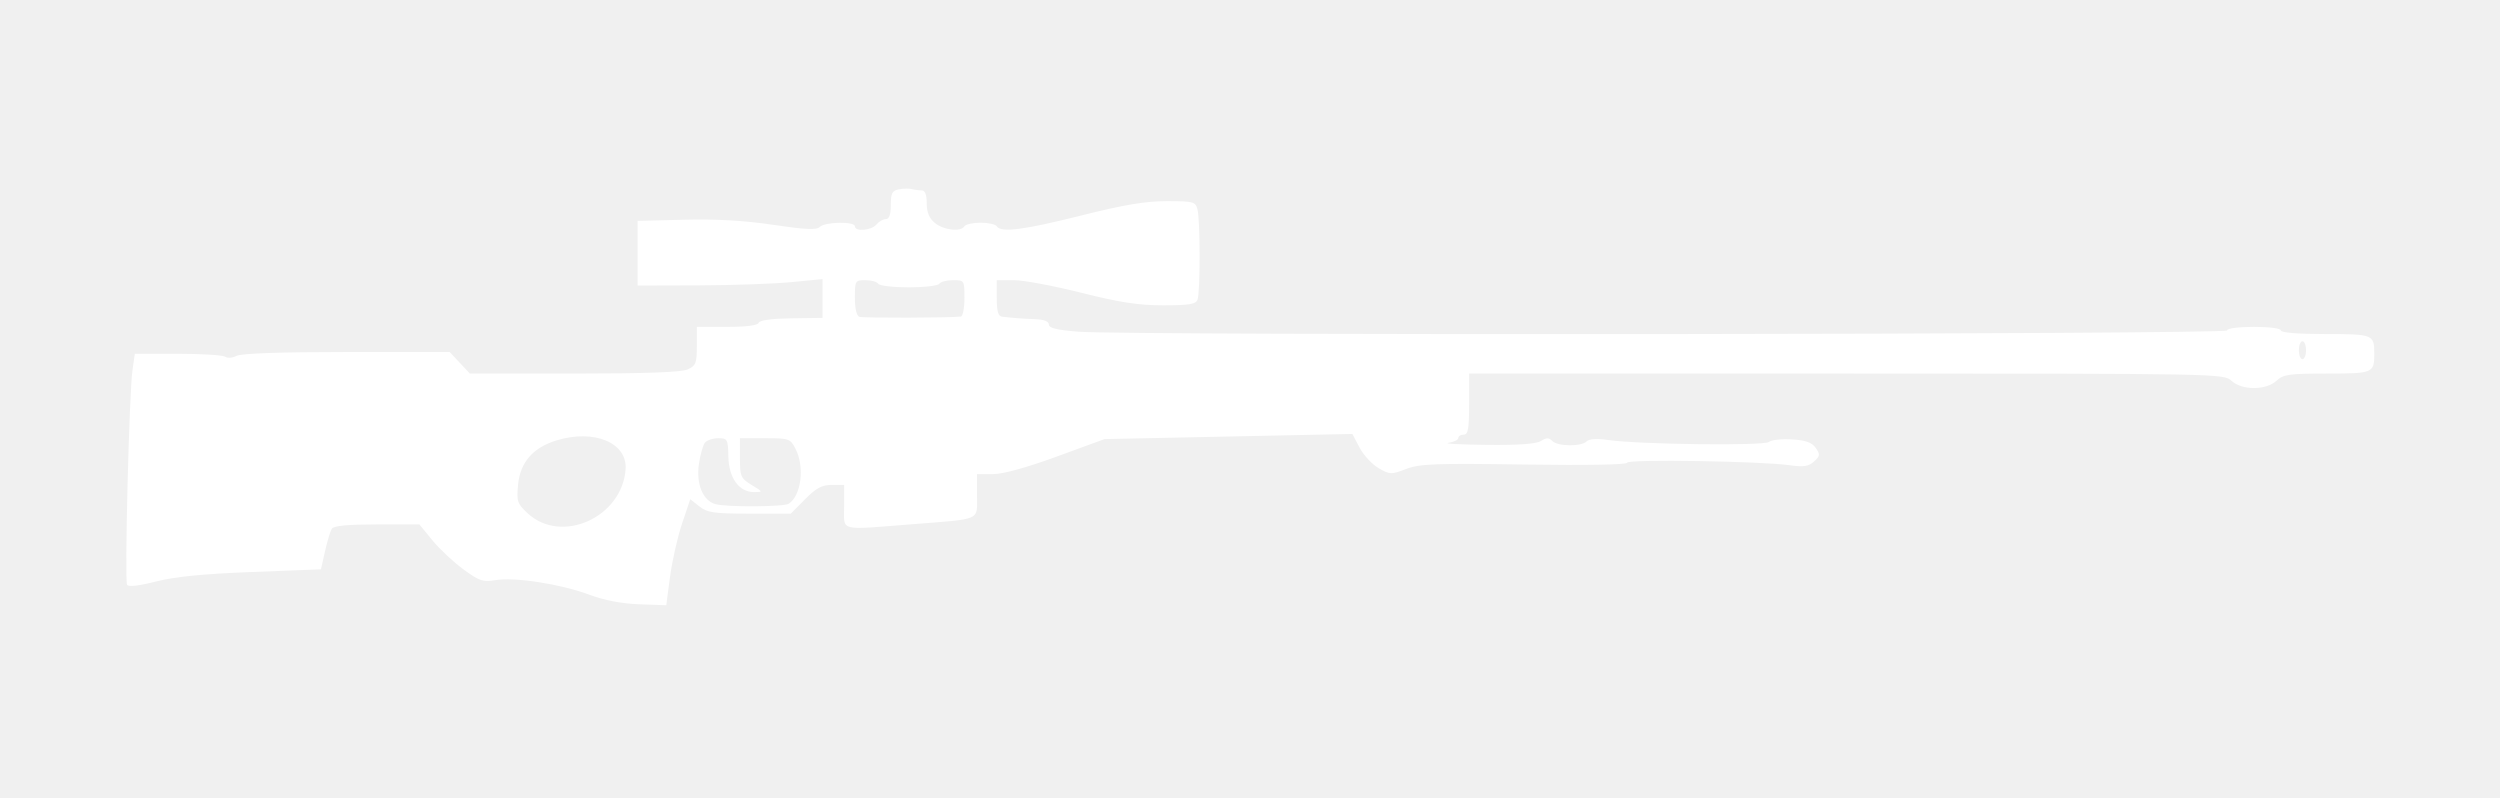
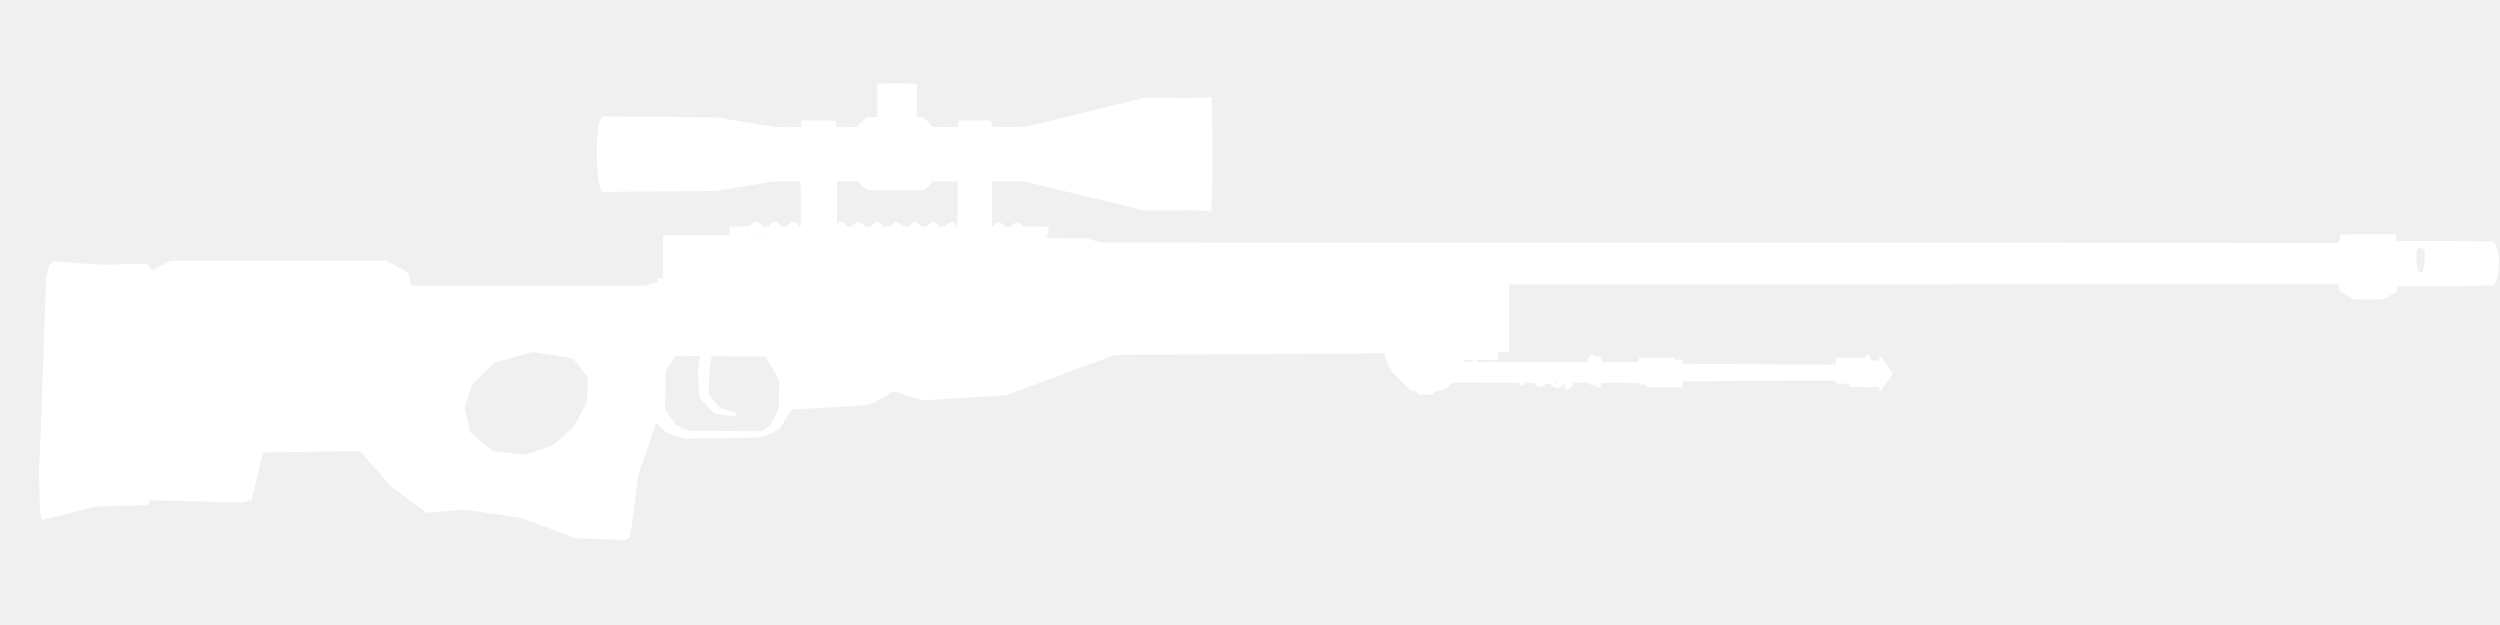
- <svg xmlns="http://www.w3.org/2000/svg" viewBox="0 0 696 222" version="1.1" fill="white">
-   <path d="M 250.250 52.710 C 248.371 53.068, 248 53.787, 248 57.070 C 248 59.741, 247.559 61, 246.622 61 C 245.865 61, 244.685 61.675, 244 62.500 C 242.610 64.174, 238 64.559, 238 63 C 238 61.598, 229.653 61.747, 228.226 63.174 C 227.327 64.073, 224.291 63.937, 215.276 62.593 C 207.272 61.400, 199.336 60.944, 190.500 61.169 L 177.500 61.500 177.500 70.500 L 177.500 79.500 194.500 79.449 C 203.850 79.420, 215.438 79.016, 220.250 78.550 L 229 77.703 228.999 83.101 L 228.997 88.500 220.292 88.620 C 214.807 88.695, 211.447 89.158, 211.210 89.870 C 210.970 90.591, 207.785 91, 202.417 91 L 194 91 194 96.339 C 194 101.091, 193.719 101.807, 191.453 102.839 C 189.707 103.635, 179.771 104, 159.854 104 L 130.802 104 128 101 L 125.198 98 96.533 98 C 78.096 98, 67.156 98.382, 65.870 99.069 C 64.771 99.658, 63.338 99.767, 62.686 99.313 C 62.034 98.860, 56.107 98.491, 49.516 98.494 L 37.533 98.500 36.888 103 C 35.964 109.451, 34.649 161.624, 35.381 162.807 C 35.768 163.434, 38.720 163.099, 43.426 161.893 C 48.665 160.551, 56.538 159.770, 70.106 159.245 L 89.353 158.500 90.485 153.464 C 91.108 150.695, 91.955 147.882, 92.368 147.214 C 92.888 146.373, 96.746 146, 104.939 146 L 116.759 146 120.372 150.410 C 122.360 152.835, 126.240 156.474, 128.996 158.497 C 133.433 161.754, 134.456 162.099, 137.942 161.510 C 143.278 160.608, 156.079 162.590, 164 165.544 C 168.268 167.136, 173.073 168.059, 177.994 168.234 L 185.489 168.500 186.553 160.500 C 187.138 156.100, 188.641 149.459, 189.892 145.743 L 192.168 138.987 194.719 140.993 C 196.935 142.737, 198.771 143, 208.713 143 L 220.157 143 224.117 139 C 227.219 135.866, 228.827 135, 231.539 135 L 235 135 235 141 C 235 148.055, 233.180 147.581, 254 145.944 C 273.436 144.416, 272 145.051, 272 137.981 L 272 132 276.414 132 C 279.207 132, 285.728 130.208, 294.168 127.121 L 307.508 122.243 342.004 121.528 L 376.500 120.813 378.500 124.612 C 379.600 126.702, 381.983 129.273, 383.795 130.325 C 386.934 132.146, 387.298 132.158, 391.453 130.571 C 395.260 129.117, 399.462 128.958, 424.408 129.325 C 441.673 129.579, 453 129.377, 453 128.816 C 453 127.796, 490.256 128.380, 498.305 129.526 C 502.128 130.070, 503.501 129.856, 505.023 128.479 C 506.725 126.939, 506.778 126.521, 505.503 124.701 C 504.440 123.183, 502.734 122.571, 498.887 122.328 C 496.036 122.149, 493.139 122.470, 492.449 123.042 C 491.088 124.172, 456.260 123.741, 447.658 122.489 C 444.539 122.035, 442.422 122.178, 441.708 122.892 C 440.217 124.383, 433.703 124.303, 432.175 122.775 C 431.208 121.808, 430.536 121.808, 428.989 122.775 C 427.662 123.604, 422.735 123.952, 413.764 123.850 C 406.469 123.768, 401.738 123.513, 403.250 123.284 C 404.762 123.055, 406 122.447, 406 121.934 C 406 121.420, 406.675 121, 407.500 121 C 408.716 121, 409 119.389, 409 112.500 L 409 104 514.042 104 C 617.701 104, 619.112 104.026, 621.230 106 C 624.139 108.710, 630.861 108.710, 633.770 106 C 635.668 104.232, 637.299 104, 647.851 104 C 660.660 104, 661 103.858, 661 98.500 C 661 93.121, 660.702 93, 647.393 93 C 639.798 93, 635 92.613, 635 92 C 635 91.422, 631.833 91, 627.500 91 C 623.167 91, 620 91.422, 620 92 C 620 93.118, 314.414 93.448, 300.250 92.346 C 294.302 91.883, 292 91.326, 292 90.352 C 292 89.482, 290.664 88.950, 288.250 88.858 C 284.669 88.723, 282.297 88.547, 279 88.171 C 277.889 88.044, 277.500 86.702, 277.500 83 L 277.500 78 282.301 78 C 284.941 78, 293.356 79.575, 301 81.500 C 311.734 84.203, 316.935 85, 323.842 85 C 331.075 85, 332.902 84.697, 333.393 83.418 C 334.177 81.375, 334.158 61.193, 333.370 58.250 C 332.809 56.157, 332.215 56, 324.838 56 C 318.907 56, 312.903 57.007, 301 60 C 284.967 64.031, 278.637 64.839, 277.500 63 C 277.160 62.450, 275.135 62, 273 62 C 270.865 62, 268.840 62.450, 268.500 63 C 267.493 64.629, 262.673 64.078, 260.250 62.056 C 258.683 60.749, 258 59.090, 258 56.590 C 258 54.158, 257.543 53, 256.582 53 C 255.802 53, 254.564 52.838, 253.832 52.640 C 253.099 52.443, 251.488 52.474, 250.250 52.710 M 238 82.893 C 238 85.918, 238.477 87.946, 239.250 88.204 C 240.318 88.562, 264.619 88.496, 267.500 88.128 C 268.050 88.058, 268.500 85.750, 268.500 83 C 268.500 78.045, 268.472 78, 265.309 78 C 263.554 78, 261.840 78.450, 261.500 79 C 261.160 79.550, 257.335 80, 253 80 C 248.665 80, 244.840 79.550, 244.500 79 C 244.160 78.450, 242.559 78, 240.941 78 C 238.087 78, 238 78.145, 238 82.893 M 640 97.500 C 640 98.875, 640.450 100, 641 100 C 641.550 100, 642 98.875, 642 97.500 C 642 96.125, 641.550 95, 641 95 C 640.450 95, 640 96.125, 640 97.500 M 154.930 122.612 C 148.368 124.626, 144.831 128.700, 144.232 134.935 C 143.788 139.561, 143.998 140.195, 146.856 142.865 C 156.275 151.665, 173.261 144.039, 174.166 130.605 C 174.661 123.248, 165.398 119.398, 154.930 122.612 M 196.249 123.250 C 195.701 123.938, 194.947 126.613, 194.573 129.197 C 193.766 134.772, 195.696 139.418, 199.210 140.359 C 202.423 141.220, 218.270 141.123, 219.600 140.235 C 223.090 137.905, 224.064 129.959, 221.474 124.950 C 220.006 122.111, 219.686 122, 212.974 122 L 206 122 206 127.515 C 206 132.663, 206.216 133.161, 209.250 135.011 C 212.457 136.966, 212.466 136.993, 209.924 136.996 C 205.744 137.002, 202.912 133.093, 202.776 127.128 C 202.665 122.249, 202.527 122, 199.952 122 C 198.463 122, 196.797 122.563, 196.249 123.250" stroke="none" fill-rule="evenodd" />
+ <svg xmlns="http://www.w3.org/2000/svg" width="320" height="80" viewBox="0 0 320 80" fill="none">
+   <path d="M112.3 10.714C113.291 10.71 114.281 10.639 115.271 10.679C115.839 10.689 116.405 10.701 116.973 10.712C117.111 10.705 117.236 10.769 117.36 10.827C117.354 12.204 117.348 13.582 117.362 14.96C117.679 15.11 118.147 14.891 118.397 15.216C118.708 15.558 119.14 15.81 119.317 16.257C120.411 16.255 121.505 16.272 122.599 16.248C122.61 15.973 122.631 15.7 122.644 15.425C123.688 15.4 124.732 15.421 125.776 15.415C126.151 15.426 126.547 15.354 126.896 15.53C126.926 15.764 126.94 16.001 126.939 16.238C128.357 16.277 129.778 16.257 131.196 16.248C133.65 15.683 136.091 15.055 138.54 14.466C140.964 13.872 143.389 13.278 145.813 12.685C146.078 12.622 146.342 12.529 146.619 12.534C148.265 12.537 149.911 12.54 151.557 12.543C152.39 12.526 153.228 12.597 154.057 12.482C154.391 12.444 154.728 12.402 155.065 12.38C155.203 14.958 155.165 17.54 155.179 20.12C155.158 22.446 155.212 24.774 155.055 27.096C154.482 27.037 153.911 26.951 153.337 26.922C151.206 26.924 149.076 26.928 146.945 26.934C146.277 26.983 145.65 26.712 145.006 26.588C140.416 25.474 135.826 24.363 131.236 23.25C130.927 23.196 130.613 23.229 130.302 23.223C129.199 23.217 128.094 23.23 126.991 23.215C126.947 24.202 127.002 25.191 126.998 26.18C127.01 27.122 126.953 28.066 126.994 29.01C127.263 28.815 127.499 28.572 127.787 28.402C128.152 28.449 128.384 28.8 128.682 28.993C128.895 28.995 129.111 29.009 129.325 28.99C129.659 28.87 129.863 28.467 130.214 28.407C130.528 28.528 130.755 28.809 131.033 28.998C132.094 29.001 133.155 28.987 134.216 29.005C134.216 29.367 134.21 29.728 134.205 30.09C132.473 30.096 130.74 30.093 129.009 30.099C130.66 30.129 132.313 30.087 133.965 30.121C133.974 30.242 133.99 30.369 134.003 30.492C135.381 30.497 136.761 30.493 138.139 30.495C138.597 30.503 139.073 30.436 139.509 30.623C140.151 30.784 140.772 31.112 141.452 31.044C194.087 31.059 246.722 31.091 299.356 31.105C299.449 30.743 299.553 30.382 299.636 30.017C301.954 29.97 304.274 30.006 306.593 29.998C306.669 30.279 306.749 30.561 306.826 30.845C309.212 30.852 311.597 30.845 313.982 30.848C315.626 30.866 317.27 30.898 318.914 30.916C319.085 30.909 319.229 31.031 319.346 31.149C319.847 32.104 319.904 33.215 319.847 34.273C319.766 34.831 319.768 35.413 319.52 35.932C319.439 36.222 319.251 36.553 318.909 36.55C316.728 36.576 314.546 36.633 312.364 36.622C310.523 36.62 308.683 36.626 306.843 36.619C306.809 36.866 306.777 37.114 306.744 37.362C306.303 37.596 305.872 37.844 305.438 38.087C305.225 38.2 305.018 38.365 304.766 38.335C303.633 38.318 302.498 38.366 301.368 38.293C301.199 38.289 301.06 38.187 300.924 38.112C300.448 37.834 299.961 37.578 299.49 37.296C299.459 36.986 299.423 36.678 299.387 36.37C263.978 36.383 228.57 36.396 193.161 36.414C193.161 39.284 193.161 42.155 193.161 45.026C192.663 45.027 192.164 45.049 191.667 45.034C191.808 45.366 191.746 45.733 191.72 46.082C190.741 46.085 189.763 46.076 188.786 46.086C189.003 46.175 189.213 46.293 189.442 46.36C189.957 46.361 190.488 46.415 190.988 46.251C191.081 46.318 191.184 46.382 191.312 46.365C195.288 46.362 199.263 46.364 203.24 46.364C203.211 46.002 203.395 45.686 203.584 45.394C203.777 45.401 203.973 45.402 204.17 45.403C204.172 45.509 204.175 45.616 204.18 45.725C204.332 45.527 204.615 45.644 204.831 45.614C204.938 45.862 205.037 46.113 205.142 46.364C206.642 46.362 208.142 46.361 209.641 46.364C209.71 46.177 209.776 45.99 209.837 45.801C211.34 45.783 212.845 45.793 214.349 45.789C214.353 45.855 214.362 45.988 214.367 46.054C214.696 46.055 215.027 46.048 215.358 46.07C215.363 46.235 215.37 46.402 215.381 46.57C221.904 46.604 228.426 46.644 234.949 46.67C234.98 46.386 235.018 46.103 235.053 45.821C236.302 45.796 237.551 45.822 238.8 45.803C238.858 45.618 238.917 45.433 238.983 45.25C239.232 45.52 239.381 45.868 239.633 46.136C239.915 46.17 240.202 46.151 240.488 46.134C240.536 45.939 240.587 45.744 240.646 45.552C241.24 46.276 241.749 47.072 242.298 47.832C241.747 48.588 241.21 49.354 240.66 50.112C240.604 49.92 240.557 49.729 240.512 49.538C240.056 49.519 239.601 49.534 239.148 49.526C239.091 49.586 239.038 49.649 238.989 49.713C238.972 49.667 238.94 49.576 238.924 49.53C238.214 49.525 237.506 49.527 236.797 49.525C236.754 49.385 236.71 49.246 236.668 49.11C236.13 49.12 235.592 49.116 235.056 49.117C235.037 48.98 235.02 48.845 235.01 48.713C228.474 48.731 221.938 48.764 215.402 48.794C215.383 49.054 215.367 49.316 215.352 49.578C213.81 49.573 212.269 49.577 210.727 49.568C210.701 49.459 210.679 49.351 210.66 49.246C210.395 49.242 210.13 49.243 209.868 49.256C209.831 49.168 209.798 49.081 209.768 48.996C208.182 48.991 206.597 48.988 205.01 48.992C204.953 49.186 204.893 49.38 204.832 49.574C204.627 49.57 204.425 49.569 204.225 49.569C204.213 49.422 204.208 49.279 204.209 49.135C204.148 49.425 203.763 49.259 203.554 49.282C203.532 49.183 203.515 49.086 203.499 48.991C202.818 48.992 202.137 48.971 201.457 48.999C201.344 49.218 201.248 49.447 201.118 49.656C200.902 49.779 200.643 49.794 200.407 49.85C200.344 49.617 200.277 49.386 200.211 49.156C199.933 49.333 199.682 49.547 199.409 49.729C199.068 49.605 198.69 49.523 198.479 49.201C198.209 49.218 197.907 48.949 197.701 49.224C197.474 49.463 197.145 49.507 196.835 49.536C196.597 49.34 196.444 48.891 196.075 48.999C195.86 49.033 195.647 48.959 195.437 48.988C195.225 49.076 195.055 49.242 194.864 49.367C194.69 49.244 194.519 49.118 194.357 48.984C191.62 48.978 188.883 48.979 186.146 48.973C185.618 48.896 185.532 49.622 185.086 49.747C184.656 49.868 184.223 49.979 183.797 50.105C183.559 50.163 183.449 50.42 183.232 50.508C182.722 50.535 182.21 50.525 181.7 50.53C181.549 50.401 181.404 50.264 181.245 50.149C181.041 50.002 180.743 50.117 180.553 49.953C179.869 49.291 179.196 48.617 178.521 47.945C178.332 47.752 178.107 47.581 177.999 47.327C177.791 46.887 177.586 46.448 177.373 46.011C177.237 45.77 177.274 45.484 177.26 45.219C165.944 45.313 154.627 45.346 143.311 45.422C143.069 45.428 142.818 45.392 142.589 45.482C138.241 47.094 133.891 48.699 129.542 50.307C129.229 50.407 128.934 50.576 128.602 50.601C126.044 50.755 123.485 50.913 120.927 51.068C119.931 51.117 118.934 51.214 117.938 51.232C116.749 50.865 115.578 50.435 114.39 50.065C113.761 50.453 113.121 50.823 112.488 51.203C112.235 51.338 112.008 51.544 111.714 51.575C111.419 51.603 111.222 51.901 110.913 51.873C107.92 52.015 104.935 52.293 101.94 52.374C101.62 52.347 101.286 52.492 101.121 52.773C100.698 53.451 100.269 54.125 99.847 54.803C99.743 54.982 99.528 55.033 99.359 55.123C98.728 55.406 98.126 55.756 97.469 55.973C97.105 56.054 96.727 55.999 96.358 56.023C93.64 56.063 90.921 56.103 88.203 56.144C87.903 56.142 87.592 56.188 87.307 56.077C86.672 55.851 86.016 55.681 85.389 55.436C84.901 55.037 84.499 54.517 83.998 54.148C83.839 54.41 83.791 54.739 83.672 55.026C83.078 56.754 82.492 58.486 81.897 60.213C81.678 60.748 81.672 61.334 81.578 61.898C81.266 64.203 80.951 66.508 80.64 68.812C80.361 68.915 80.106 69.126 79.797 69.119C77.829 69.043 75.86 68.966 73.89 68.896C73.608 68.895 73.356 68.755 73.097 68.666C70.963 67.876 68.837 67.068 66.7 66.289C64.582 65.955 62.454 65.676 60.333 65.364C59.953 65.321 59.578 65.216 59.195 65.245C57.683 65.381 56.172 65.519 54.66 65.649C53.303 64.655 51.94 63.672 50.58 62.682C50.365 62.522 50.13 62.384 49.955 62.179C48.672 60.697 47.371 59.232 46.092 57.745C41.942 57.784 37.791 57.869 33.641 57.922C33.154 59.948 32.685 61.98 32.202 64.008C31.56 64.137 30.93 64.416 30.263 64.327C26.572 64.229 22.883 64.112 19.192 64.029C19.127 64.219 19.056 64.41 18.976 64.596C18.517 64.699 18.045 64.663 17.578 64.688C15.809 64.745 14.039 64.769 12.272 64.848C9.986 65.406 7.713 66.015 5.426 66.569C5.297 66.204 5.102 65.849 5.128 65.451C5.103 63.353 4.917 61.255 5.043 59.159C5.384 51.616 5.563 44.067 5.87 36.523C5.888 36.064 5.869 35.597 6.008 35.153C6.121 34.746 6.174 34.319 6.32 33.923C6.495 33.762 6.658 33.534 6.888 33.467C8.969 33.59 11.047 33.766 13.128 33.887C15.023 33.843 16.917 33.807 18.81 33.75C18.973 33.903 19.157 34.043 19.285 34.23C19.337 34.367 19.351 34.516 19.384 34.661C20.064 34.301 20.752 33.956 21.435 33.6C21.644 33.493 21.853 33.347 22.101 33.367C30.988 33.366 39.873 33.367 48.759 33.367C49.029 33.377 49.324 33.312 49.569 33.459C50.446 33.935 51.341 34.38 52.214 34.862C52.406 35.422 52.483 36.021 52.639 36.595C62.016 36.595 71.393 36.597 80.77 36.575C81.432 36.566 82.095 36.589 82.757 36.563C83.218 36.389 83.666 36.173 84.145 36.04C84.145 35.911 84.147 35.783 84.15 35.658C84.591 35.618 85.036 35.638 85.478 35.597C85.268 35.575 85.057 35.569 84.847 35.563C84.849 33.744 84.871 31.925 84.896 30.106C88.475 30.101 92.054 30.114 95.633 30.11C96.492 30.099 97.355 30.17 98.214 30.104C97.49 30.023 96.761 30.127 96.036 30.097C95.165 30.092 94.294 30.101 93.422 30.087C93.409 29.724 93.397 29.362 93.384 29C94.214 28.986 95.047 29.013 95.877 28.988C96.171 28.836 96.38 28.559 96.674 28.409C97.077 28.314 97.342 28.668 97.629 28.878C97.795 29.046 98.055 29.014 98.269 28.977C98.529 28.799 98.764 28.586 99.017 28.397C99.487 28.327 99.755 28.763 100.113 28.976C100.326 29.013 100.591 29.048 100.761 28.879C100.96 28.717 101.161 28.557 101.363 28.397C101.846 28.34 102.13 28.79 102.496 29.019C102.487 27.084 102.501 25.148 102.489 23.213C101.317 23.226 100.143 23.194 98.972 23.228C96.618 23.615 94.266 24.014 91.914 24.408C91.674 24.446 91.43 24.441 91.189 24.443C86.504 24.479 81.818 24.531 77.133 24.561C76.99 24.269 76.762 24.009 76.721 23.678C76.608 22.872 76.431 22.071 76.44 21.253C76.365 20.15 76.37 19.045 76.443 17.941C76.433 17.177 76.611 16.431 76.719 15.679C76.753 15.371 76.986 15.144 77.147 14.897C81.802 14.945 86.457 14.983 91.111 15.021C91.793 14.987 92.457 15.161 93.126 15.258C95.148 15.587 97.169 15.927 99.193 16.251C100.298 16.278 101.407 16.264 102.514 16.255C102.539 15.976 102.572 15.697 102.601 15.418C103.836 15.408 105.072 15.42 106.307 15.412C106.552 15.401 106.789 15.477 107.022 15.543C107.057 15.781 107.082 16.021 107.099 16.261C107.993 16.258 108.888 16.273 109.78 16.254C109.837 15.85 110.225 15.678 110.498 15.432C110.676 15.294 110.834 15.125 111.035 15.017C111.452 14.975 111.874 14.988 112.295 14.964C112.299 13.547 112.288 12.13 112.3 10.714ZM107.14 23.216C107.128 25.043 107.138 26.871 107.134 28.698C107.262 28.604 107.388 28.505 107.51 28.401C107.967 28.348 108.239 28.774 108.583 28.997C108.711 28.996 108.84 28.996 108.972 28.997C109.219 28.801 109.47 28.609 109.71 28.402C110.16 28.35 110.429 28.773 110.767 28.995C110.976 28.997 111.184 28.997 111.394 28.998C111.641 28.801 111.893 28.609 112.132 28.402C112.502 28.349 112.738 28.668 113.005 28.865C113.217 29.076 113.546 28.991 113.816 28.987C114.113 28.836 114.319 28.549 114.62 28.406C115.125 28.352 115.332 29.049 115.835 29.001C116.016 28.99 116.231 29.043 116.38 28.908C116.607 28.748 116.795 28.529 117.046 28.405C117.452 28.394 117.693 28.802 118.016 28.997C118.219 28.987 118.436 29.029 118.635 28.97C118.896 28.792 119.128 28.574 119.382 28.386C119.794 28.413 120.016 28.814 120.361 28.987C120.607 28.996 120.909 29.067 121.105 28.868C121.313 28.717 121.487 28.512 121.724 28.404C122.08 28.405 122.291 28.763 122.579 28.929C122.563 27.03 122.56 25.131 122.585 23.232C121.479 23.204 120.373 23.228 119.266 23.218C119.234 23.493 119.001 23.651 118.82 23.83C118.652 23.99 118.488 24.15 118.323 24.313C116.392 24.399 114.457 24.362 112.524 24.354C111.992 24.327 111.453 24.381 110.928 24.299C110.535 23.969 110.124 23.637 109.818 23.221C108.925 23.209 108.032 23.218 107.14 23.216ZM309.503 31.803C309.412 32.023 309.251 32.238 309.285 32.489C309.326 32.917 309.352 33.347 309.348 33.779C309.341 34.154 309.498 34.503 309.583 34.864C309.75 34.895 309.923 34.883 310.092 34.842C310.181 34.492 310.325 34.149 310.319 33.782C310.315 33.346 310.34 32.911 310.387 32.478C310.412 32.239 310.275 32.029 310.201 31.815C309.968 31.761 309.733 31.76 309.503 31.803ZM64.992 45.964C64.391 46.146 63.772 46.279 63.182 46.491C62.328 47.306 61.511 48.164 60.664 48.99C60.558 49.097 60.433 49.202 60.391 49.354C60.105 50.229 59.816 51.103 59.532 51.978C59.48 52.098 59.511 52.226 59.536 52.352C59.745 53.327 59.941 54.304 60.147 55.28C61.099 56.079 62.037 56.9 63.003 57.681C63.506 57.783 64.021 57.815 64.529 57.893C65.441 57.996 66.349 58.149 67.263 58.225C68.384 57.834 69.49 57.397 70.607 56.994C70.947 56.885 71.174 56.594 71.448 56.382C72.08 55.828 72.743 55.306 73.357 54.732C73.776 54.016 74.156 53.276 74.562 52.552C74.731 52.214 74.949 51.899 75.093 51.55C75.172 50.478 75.21 49.402 75.262 48.328C74.606 47.504 73.958 46.674 73.303 45.849C72.02 45.65 70.738 45.455 69.456 45.258C69.022 45.207 68.595 45.093 68.16 45.082C67.1 45.36 66.049 45.674 64.992 45.964ZM86.498 45.548C86.079 46.209 85.621 46.847 85.22 47.519C85.169 48.404 85.191 49.295 85.165 50.182C85.166 50.902 85.115 51.625 85.153 52.344C85.49 52.914 85.875 53.457 86.227 54.02C86.332 54.177 86.415 54.378 86.614 54.441C87.175 54.668 87.721 54.943 88.29 55.148C91.304 55.18 94.319 55.162 97.334 55.18C97.615 55.216 97.811 54.982 98.033 54.852C98.233 54.7 98.481 54.6 98.64 54.402C98.88 53.935 99.099 53.459 99.336 52.991C99.464 52.677 99.709 52.392 99.693 52.036C99.7 50.911 99.743 49.784 99.736 48.66C99.626 48.367 99.429 48.117 99.286 47.841C98.851 47.111 98.445 46.364 97.995 45.645C95.699 45.645 93.403 45.602 91.108 45.59C91.003 46.284 90.883 46.975 90.791 47.671C90.75 48.621 90.763 49.573 90.73 50.524C91.121 51.004 91.539 51.463 91.936 51.939C92.044 52.063 92.147 52.216 92.323 52.249C92.984 52.441 93.642 52.644 94.302 52.839C94.284 52.966 94.268 53.097 94.251 53.228C94.096 53.258 93.939 53.303 93.782 53.274C93.012 53.169 92.241 53.073 91.473 52.968C90.991 52.456 90.508 51.946 90.023 51.438C89.852 51.232 89.608 51.071 89.495 50.828C89.432 49.805 89.378 48.782 89.338 47.758C89.383 47.026 89.511 46.301 89.591 45.572C88.559 45.566 87.529 45.55 86.498 45.548ZM187.338 46.082C187.377 46.179 187.422 46.28 187.469 46.38C187.546 46.348 187.701 46.283 187.779 46.251C187.814 46.28 187.882 46.338 187.917 46.367C188.091 46.364 188.267 46.362 188.446 46.362C188.471 46.268 188.503 46.176 188.534 46.085C188.134 46.08 187.736 46.081 187.338 46.082ZM199.097 48.979C199.025 49.079 199.196 49.22 199.28 49.122C199.346 49.016 199.177 48.883 199.097 48.979Z" fill="white" />
</svg>
